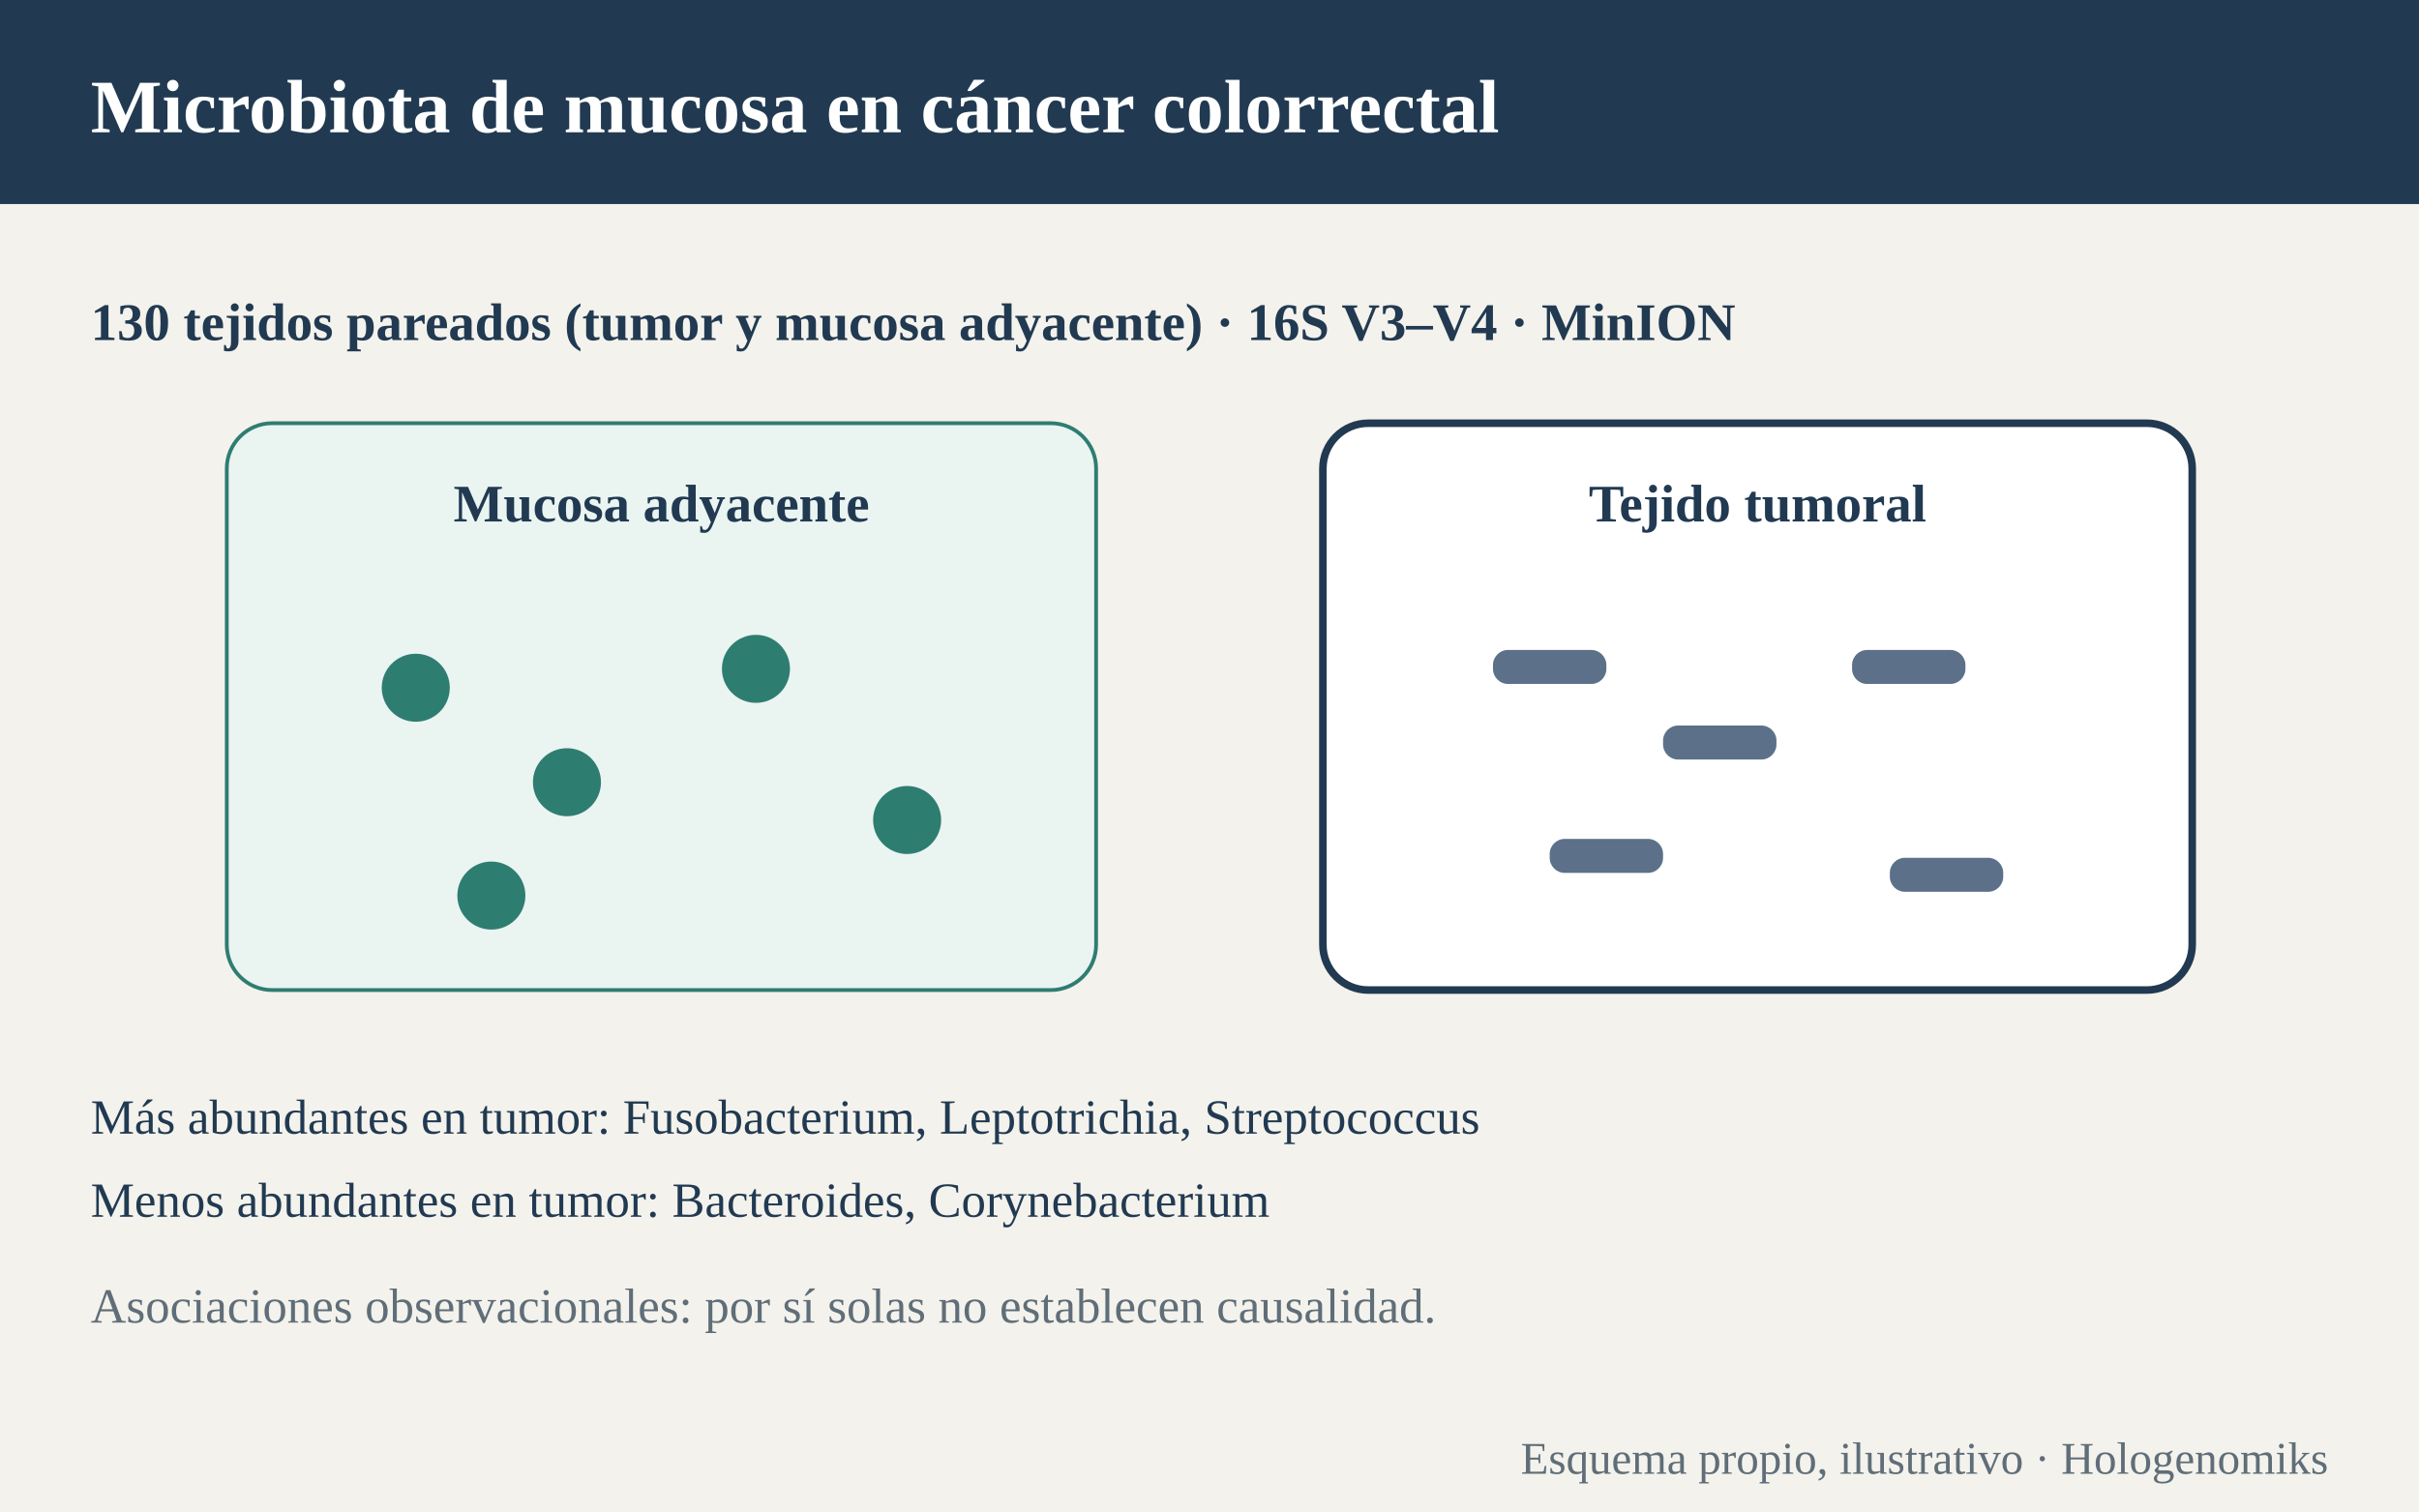
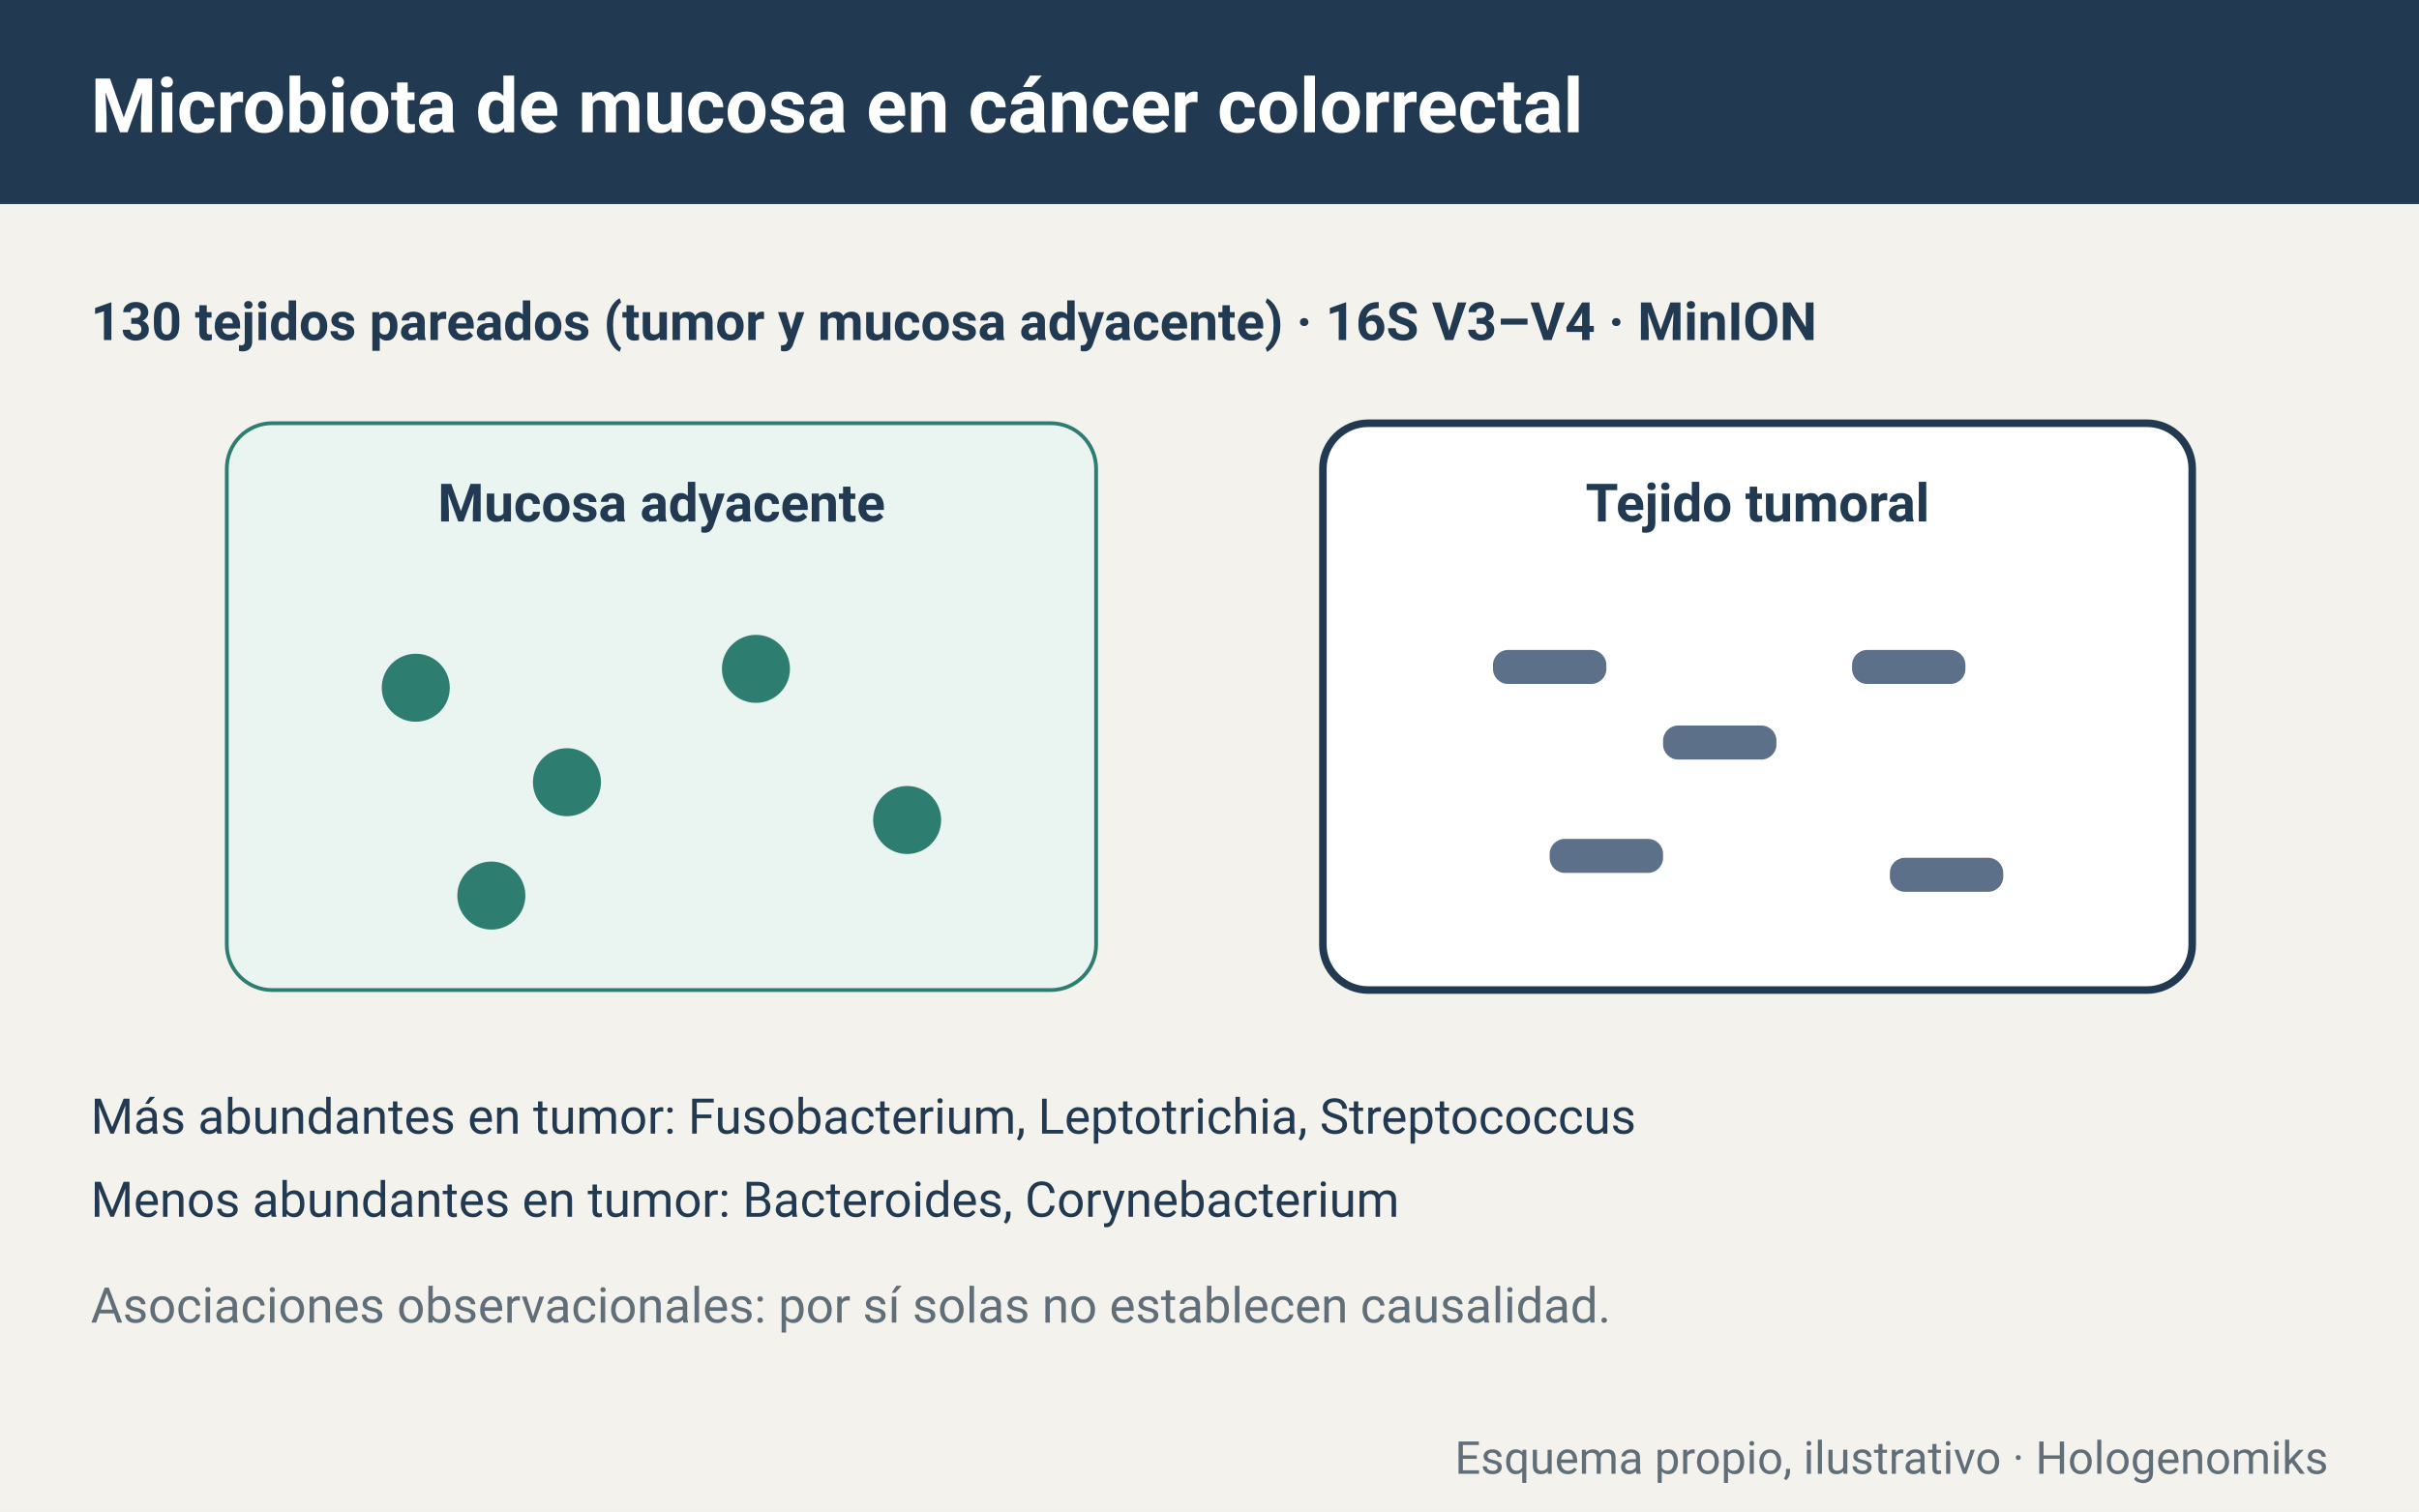
- <svg xmlns="http://www.w3.org/2000/svg" viewBox="0 0 640 400" font-family="Source Sans 3, Segoe UI, Arial, sans-serif" role="img" aria-labelledby="t">
+ <svg xmlns="http://www.w3.org/2000/svg" viewBox="0 0 640 400" font-family="'Source Sans 3', 'Segoe UI', Roboto, Helvetica, Arial, sans-serif" role="img" aria-labelledby="t">
  <rect width="640" height="400" fill="#F4F2EC" />
  <rect width="640" height="54" fill="#213A52" />
  <text x="24" y="35" fill="#fff" font-size="20" font-weight="700">Microbiota de mucosa en cáncer colorrectal</text>
  <defs>
    <marker id="f" viewBox="0 0 10 10" refX="9" refY="5" markerWidth="7" markerHeight="7" orient="auto">
      <path d="M0 0L10 5L0 10z" fill="#213A52" />
    </marker>
  </defs>
  <text x="24" y="90" font-size="14" font-weight="700" fill="#213A52" text-anchor="start">130 tejidos pareados (tumor y mucosa adyacente) · 16S V3–V4 · MinION</text>
  <rect x="60" y="112" width="230" height="150" rx="12" fill="#EAF4F1" stroke="#2E7D71" />
  <text x="175" y="138" font-size="14" font-weight="700" fill="#213A52" text-anchor="middle">Mucosa adyacente</text>
  <rect x="350" y="112" width="230" height="150" rx="12" fill="#fff" stroke="#213A52" stroke-width="2" />
  <text x="465" y="138" font-size="14" font-weight="700" fill="#213A52" text-anchor="middle">Tejido tumoral</text>
  <g fill="#2E7D71">
    <circle cx="110" cy="182" r="9" />
    <circle cx="150" cy="207" r="9" />
    <circle cx="200" cy="177" r="9" />
    <circle cx="240" cy="217" r="9" />
    <circle cx="130" cy="237" r="9" />
  </g>
  <g fill="#5C7189">
    <rect x="395" y="172" width="30" height="9" rx="4" />
    <rect x="440" y="192" width="30" height="9" rx="4" />
    <rect x="490" y="172" width="30" height="9" rx="4" />
    <rect x="410" y="222" width="30" height="9" rx="4" />
    <rect x="500" y="227" width="30" height="9" rx="4" />
  </g>
  <text x="24" y="300" font-size="13" font-weight="400" fill="#213A52" text-anchor="start">Más abundantes en tumor: Fusobacterium, Leptotrichia, Streptococcus</text>
  <text x="24" y="322" font-size="13" font-weight="400" fill="#213A52" text-anchor="start">Menos abundantes en tumor: Bacteroides, Corynebacterium</text>
  <text x="24" y="350" font-size="13" font-weight="400" fill="#5F6E78" text-anchor="start">Asociaciones observacionales: por sí solas no establecen causalidad.</text>
  <text x="616" y="390" text-anchor="end" fill="#5F6E78" font-size="12">Esquema propio, ilustrativo · Hologenomiks</text>
</svg>
